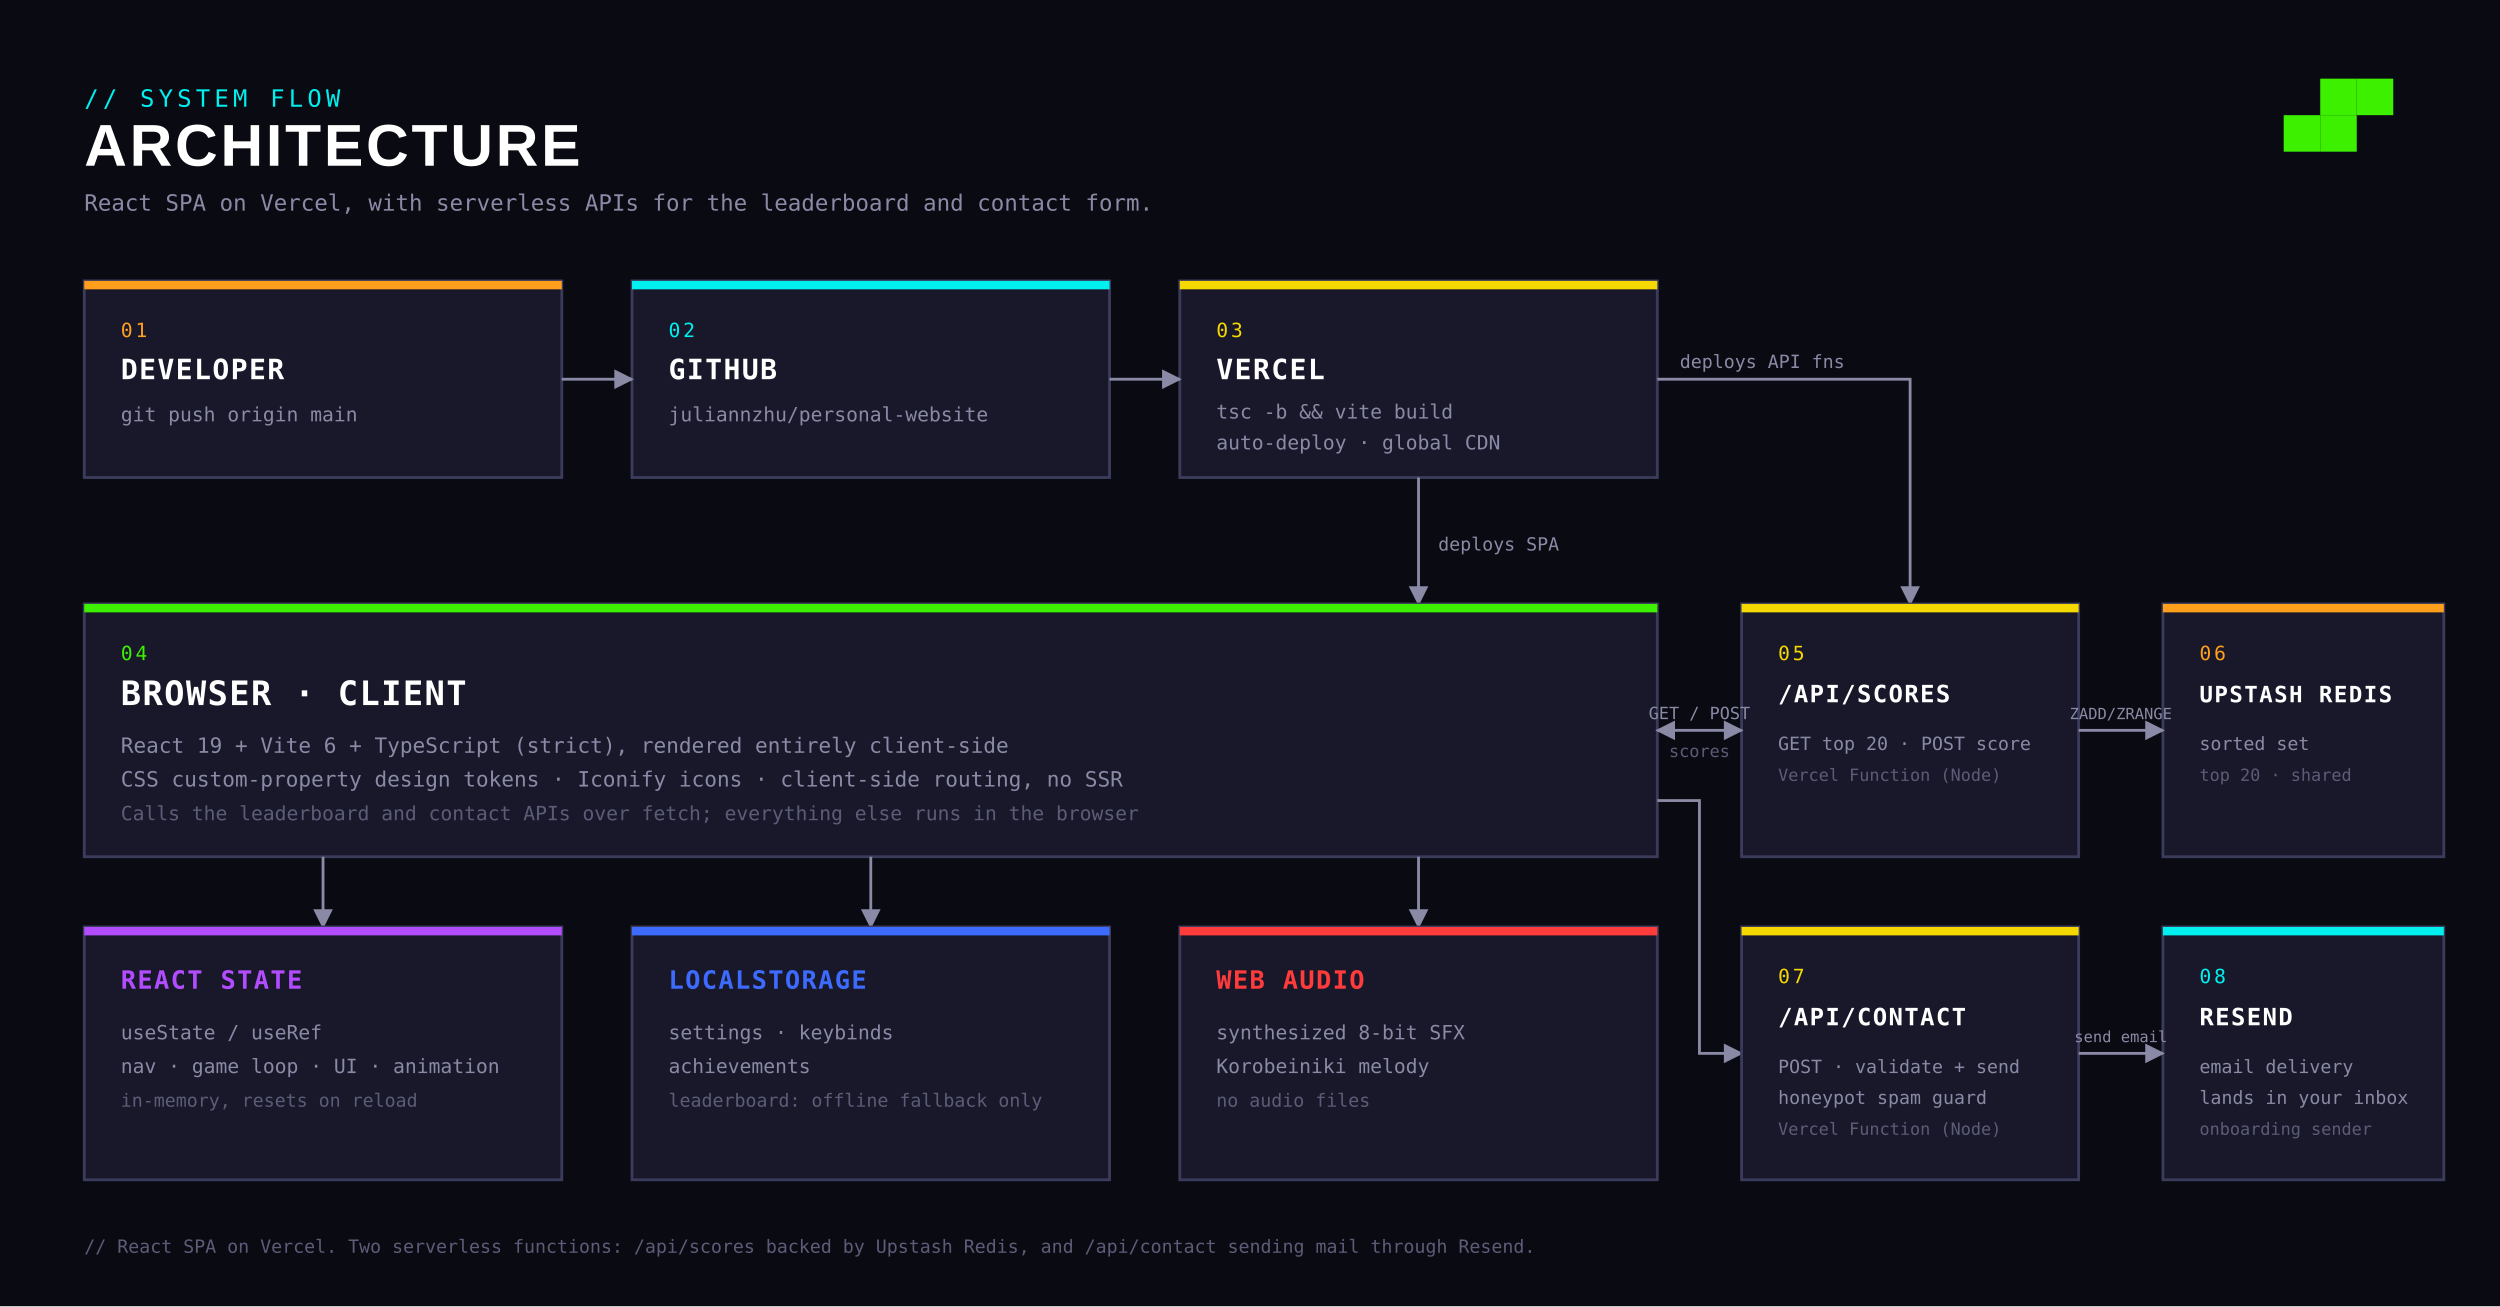
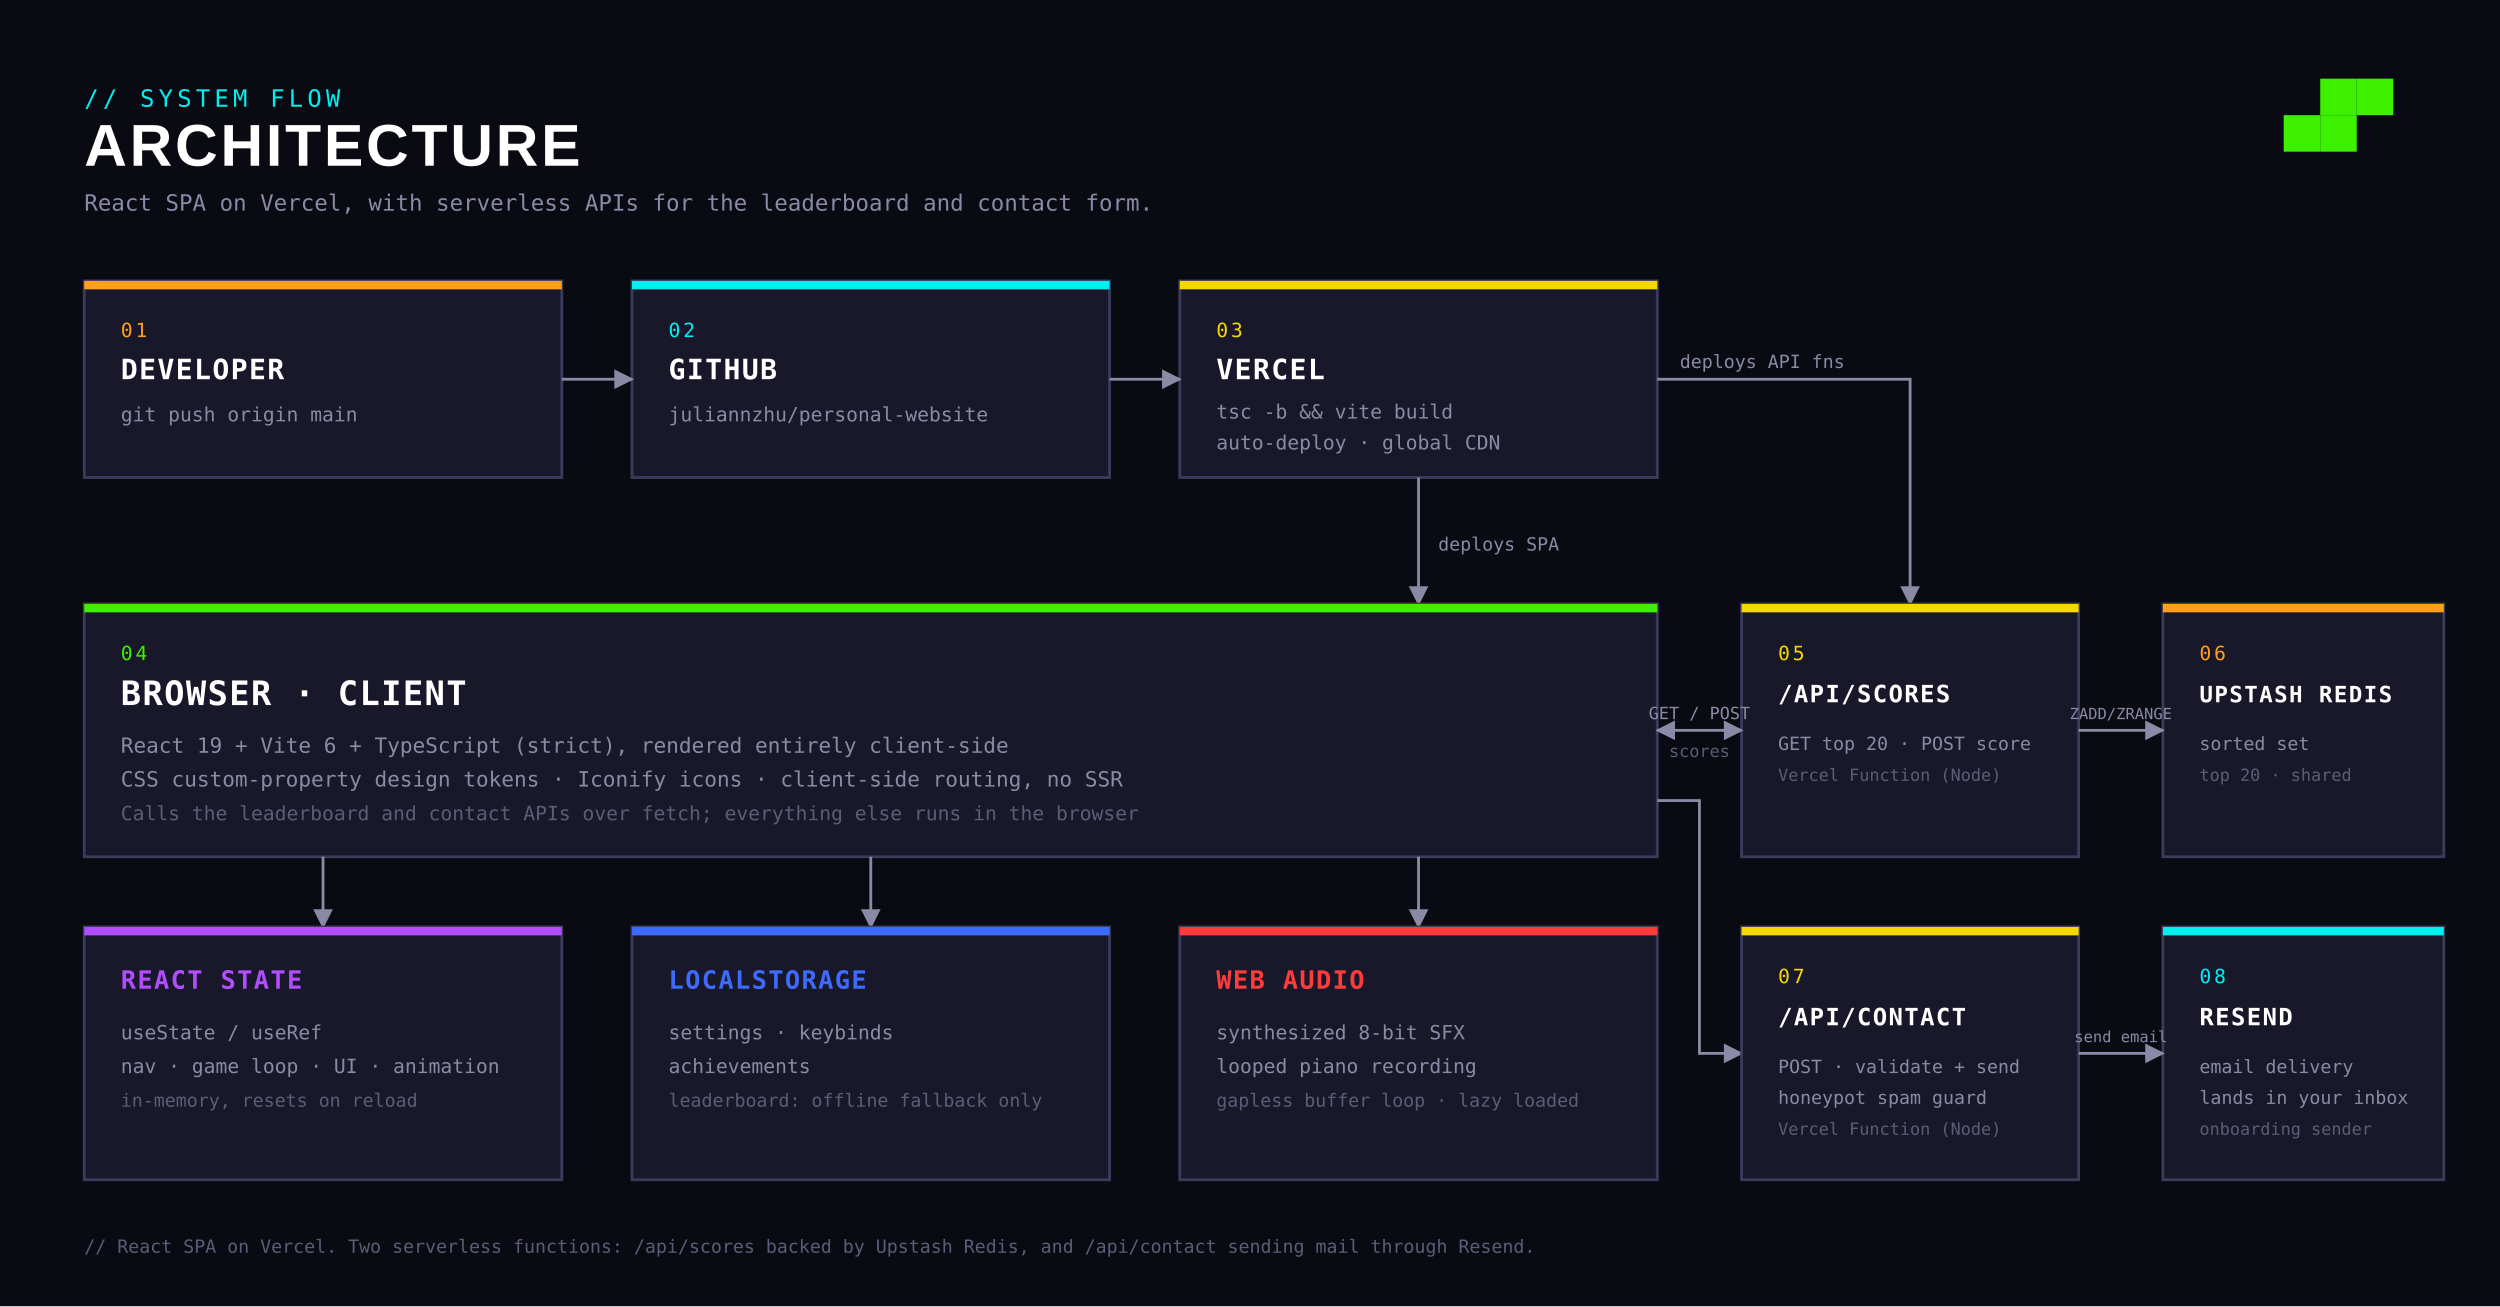
<svg xmlns="http://www.w3.org/2000/svg" viewBox="0 0 1780 930" font-family="ui-monospace, SFMono-Regular, Menlo, Consolas, monospace">
  <defs>
    <marker id="arrow" viewBox="0 0 10 10" refX="9" refY="5" markerWidth="7" markerHeight="7" orient="auto-start-reverse">
      <path d="M0,0 L10,5 L0,10 z" fill="#8a8aa6" />
    </marker>
  </defs>
  <rect x="0" y="0" width="1780" height="930" fill="#0a0a12" />
  <g fill="#3cf000">
    <rect x="1652" y="56" width="26" height="26" />
    <rect x="1678" y="56" width="26" height="26" />
    <rect x="1626" y="82" width="26" height="26" />
    <rect x="1652" y="82" width="26" height="26" />
  </g>
  <text x="60" y="76" fill="#00f0f0" font-size="17" letter-spacing="3">// SYSTEM FLOW</text>
  <text x="60" y="118" fill="#ffffff" font-size="42" font-weight="800" letter-spacing="2" font-family="Arial, Helvetica, sans-serif">ARCHITECTURE</text>
  <text x="60" y="150" fill="#8a8aa6" font-size="16">React SPA on Vercel, with serverless APIs for the leaderboard and contact form.</text>
  <rect x="60" y="200" width="340" height="140" fill="#18182a" stroke="#3b3b5c" stroke-width="2" />
  <rect x="60" y="200" width="340" height="6" fill="#ff9f1c" />
  <text x="86" y="240" fill="#ff9f1c" font-size="14" letter-spacing="2">01</text>
  <text x="86" y="270" fill="#ffffff" font-size="20" font-weight="700" letter-spacing="1">DEVELOPER</text>
  <text x="86" y="300" fill="#8a8aa6" font-size="14">git push origin main</text>
  <rect x="450" y="200" width="340" height="140" fill="#18182a" stroke="#3b3b5c" stroke-width="2" />
  <rect x="450" y="200" width="340" height="6" fill="#00f0f0" />
  <text x="476" y="240" fill="#00f0f0" font-size="14" letter-spacing="2">02</text>
  <text x="476" y="270" fill="#ffffff" font-size="20" font-weight="700" letter-spacing="1">GITHUB</text>
  <text x="476" y="300" fill="#8a8aa6" font-size="14">juliannzhu/personal-website</text>
  <rect x="840" y="200" width="340" height="140" fill="#18182a" stroke="#3b3b5c" stroke-width="2" />
  <rect x="840" y="200" width="340" height="6" fill="#f5d800" />
  <text x="866" y="240" fill="#f5d800" font-size="14" letter-spacing="2">03</text>
  <text x="866" y="270" fill="#ffffff" font-size="20" font-weight="700" letter-spacing="1">VERCEL</text>
  <text x="866" y="298" fill="#8a8aa6" font-size="14">tsc -b &amp;&amp; vite build</text>
  <text x="866" y="320" fill="#8a8aa6" font-size="14">auto-deploy · global CDN</text>
  <line x1="400" y1="270" x2="450" y2="270" stroke="#8a8aa6" stroke-width="2" marker-end="url(#arrow)" />
  <line x1="790" y1="270" x2="840" y2="270" stroke="#8a8aa6" stroke-width="2" marker-end="url(#arrow)" />
  <line x1="1010" y1="340" x2="1010" y2="430" stroke="#8a8aa6" stroke-width="2" marker-end="url(#arrow)" />
  <text x="1024" y="392" fill="#8a8aa6" font-size="13">deploys SPA</text>
  <polyline points="1180,270 1360,270 1360,430" fill="none" stroke="#8a8aa6" stroke-width="2" marker-end="url(#arrow)" />
  <text x="1196" y="262" fill="#8a8aa6" font-size="13">deploys API fns</text>
  <rect x="60" y="430" width="1120" height="180" fill="#18182a" stroke="#3b3b5c" stroke-width="2" />
  <rect x="60" y="430" width="1120" height="6" fill="#3cf000" />
  <text x="86" y="470" fill="#3cf000" font-size="14" letter-spacing="2">04</text>
  <text x="86" y="502" fill="#ffffff" font-size="24" font-weight="700" letter-spacing="1">BROWSER · CLIENT</text>
  <text x="86" y="536" fill="#8a8aa6" font-size="15">React 19 + Vite 6 + TypeScript (strict), rendered entirely client-side</text>
  <text x="86" y="560" fill="#8a8aa6" font-size="15">CSS custom-property design tokens · Iconify icons · client-side routing, no SSR</text>
  <text x="86" y="584" fill="#5c5c78" font-size="14">Calls the leaderboard and contact APIs over fetch; everything else runs in the browser</text>
  <rect x="1240" y="430" width="240" height="180" fill="#18182a" stroke="#3b3b5c" stroke-width="2" />
  <rect x="1240" y="430" width="240" height="6" fill="#f5d800" />
  <text x="1266" y="470" fill="#f5d800" font-size="14" letter-spacing="2">05</text>
  <text x="1266" y="500" fill="#ffffff" font-size="17" font-weight="700" letter-spacing="1">/API/SCORES</text>
  <text x="1266" y="534" fill="#8a8aa6" font-size="13">GET top 20 · POST score</text>
  <text x="1266" y="556" fill="#5c5c78" font-size="12">Vercel Function (Node)</text>
  <rect x="1540" y="430" width="200" height="180" fill="#18182a" stroke="#3b3b5c" stroke-width="2" />
  <rect x="1540" y="430" width="200" height="6" fill="#ff9f1c" />
  <text x="1566" y="470" fill="#ff9f1c" font-size="14" letter-spacing="2">06</text>
  <text x="1566" y="500" fill="#ffffff" font-size="16" font-weight="700" letter-spacing="1">UPSTASH REDIS</text>
  <text x="1566" y="534" fill="#8a8aa6" font-size="13">sorted set</text>
  <text x="1566" y="556" fill="#5c5c78" font-size="12">top 20 · shared</text>
  <line x1="1180" y1="520" x2="1240" y2="520" stroke="#8a8aa6" stroke-width="2" marker-start="url(#arrow)" marker-end="url(#arrow)" />
  <text x="1210" y="512" fill="#8a8aa6" font-size="12" text-anchor="middle">GET / POST</text>
  <text x="1210" y="539" fill="#5c5c78" font-size="12" text-anchor="middle">scores</text>
  <line x1="1480" y1="520" x2="1540" y2="520" stroke="#8a8aa6" stroke-width="2" marker-end="url(#arrow)" />
  <text x="1510" y="512" fill="#8a8aa6" font-size="11" text-anchor="middle">ZADD/ZRANGE</text>
  <line x1="230" y1="610" x2="230" y2="660" stroke="#8a8aa6" stroke-width="2" marker-end="url(#arrow)" />
  <line x1="620" y1="610" x2="620" y2="660" stroke="#8a8aa6" stroke-width="2" marker-end="url(#arrow)" />
  <line x1="1010" y1="610" x2="1010" y2="660" stroke="#8a8aa6" stroke-width="2" marker-end="url(#arrow)" />
  <polyline points="1180,570 1210,570 1210,750 1240,750" fill="none" stroke="#8a8aa6" stroke-width="2" marker-end="url(#arrow)" />
  <rect x="60" y="660" width="340" height="180" fill="#18182a" stroke="#3b3b5c" stroke-width="2" />
  <rect x="60" y="660" width="340" height="6" fill="#b14cff" />
  <text x="86" y="704" fill="#b14cff" font-size="18" font-weight="700" letter-spacing="1">REACT STATE</text>
  <text x="86" y="740" fill="#8a8aa6" font-size="14">useState / useRef</text>
  <text x="86" y="764" fill="#8a8aa6" font-size="14">nav · game loop · UI · animation</text>
  <text x="86" y="788" fill="#5c5c78" font-size="13">in-memory, resets on reload</text>
  <rect x="450" y="660" width="340" height="180" fill="#18182a" stroke="#3b3b5c" stroke-width="2" />
  <rect x="450" y="660" width="340" height="6" fill="#3d6bff" />
  <text x="476" y="704" fill="#3d6bff" font-size="18" font-weight="700" letter-spacing="1">LOCALSTORAGE</text>
  <text x="476" y="740" fill="#8a8aa6" font-size="14">settings · keybinds</text>
  <text x="476" y="764" fill="#8a8aa6" font-size="14">achievements</text>
  <text x="476" y="788" fill="#5c5c78" font-size="13">leaderboard: offline fallback only</text>
  <rect x="840" y="660" width="340" height="180" fill="#18182a" stroke="#3b3b5c" stroke-width="2" />
  <rect x="840" y="660" width="340" height="6" fill="#ff3b3b" />
  <text x="866" y="704" fill="#ff3b3b" font-size="18" font-weight="700" letter-spacing="1">WEB AUDIO</text>
  <text x="866" y="740" fill="#8a8aa6" font-size="14">synthesized 8-bit SFX</text>
-   <text x="866" y="764" fill="#8a8aa6" font-size="14">Korobeiniki melody</text>
-   <text x="866" y="788" fill="#5c5c78" font-size="13">no audio files</text>
+   <text x="866" y="764" fill="#8a8aa6" font-size="14">looped piano recording</text>
+   <text x="866" y="788" fill="#5c5c78" font-size="13">gapless buffer loop · lazy loaded</text>
  <rect x="1240" y="660" width="240" height="180" fill="#18182a" stroke="#3b3b5c" stroke-width="2" />
  <rect x="1240" y="660" width="240" height="6" fill="#f5d800" />
  <text x="1266" y="700" fill="#f5d800" font-size="14" letter-spacing="2">07</text>
  <text x="1266" y="730" fill="#ffffff" font-size="17" font-weight="700" letter-spacing="1">/API/CONTACT</text>
  <text x="1266" y="764" fill="#8a8aa6" font-size="13">POST · validate + send</text>
  <text x="1266" y="786" fill="#8a8aa6" font-size="13">honeypot spam guard</text>
  <text x="1266" y="808" fill="#5c5c78" font-size="12">Vercel Function (Node)</text>
  <rect x="1540" y="660" width="200" height="180" fill="#18182a" stroke="#3b3b5c" stroke-width="2" />
  <rect x="1540" y="660" width="200" height="6" fill="#00f0f0" />
  <text x="1566" y="700" fill="#00f0f0" font-size="14" letter-spacing="2">08</text>
  <text x="1566" y="730" fill="#ffffff" font-size="17" font-weight="700" letter-spacing="1">RESEND</text>
  <text x="1566" y="764" fill="#8a8aa6" font-size="13">email delivery</text>
  <text x="1566" y="786" fill="#8a8aa6" font-size="13">lands in your inbox</text>
  <text x="1566" y="808" fill="#5c5c78" font-size="12">onboarding sender</text>
  <line x1="1480" y1="750" x2="1540" y2="750" stroke="#8a8aa6" stroke-width="2" marker-end="url(#arrow)" />
  <text x="1510" y="742" fill="#8a8aa6" font-size="11" text-anchor="middle">send email</text>
  <text x="60" y="892" fill="#5c5c78" font-size="13">// React SPA on Vercel. Two serverless functions: /api/scores backed by Upstash Redis, and /api/contact sending mail through Resend.</text>
</svg>
